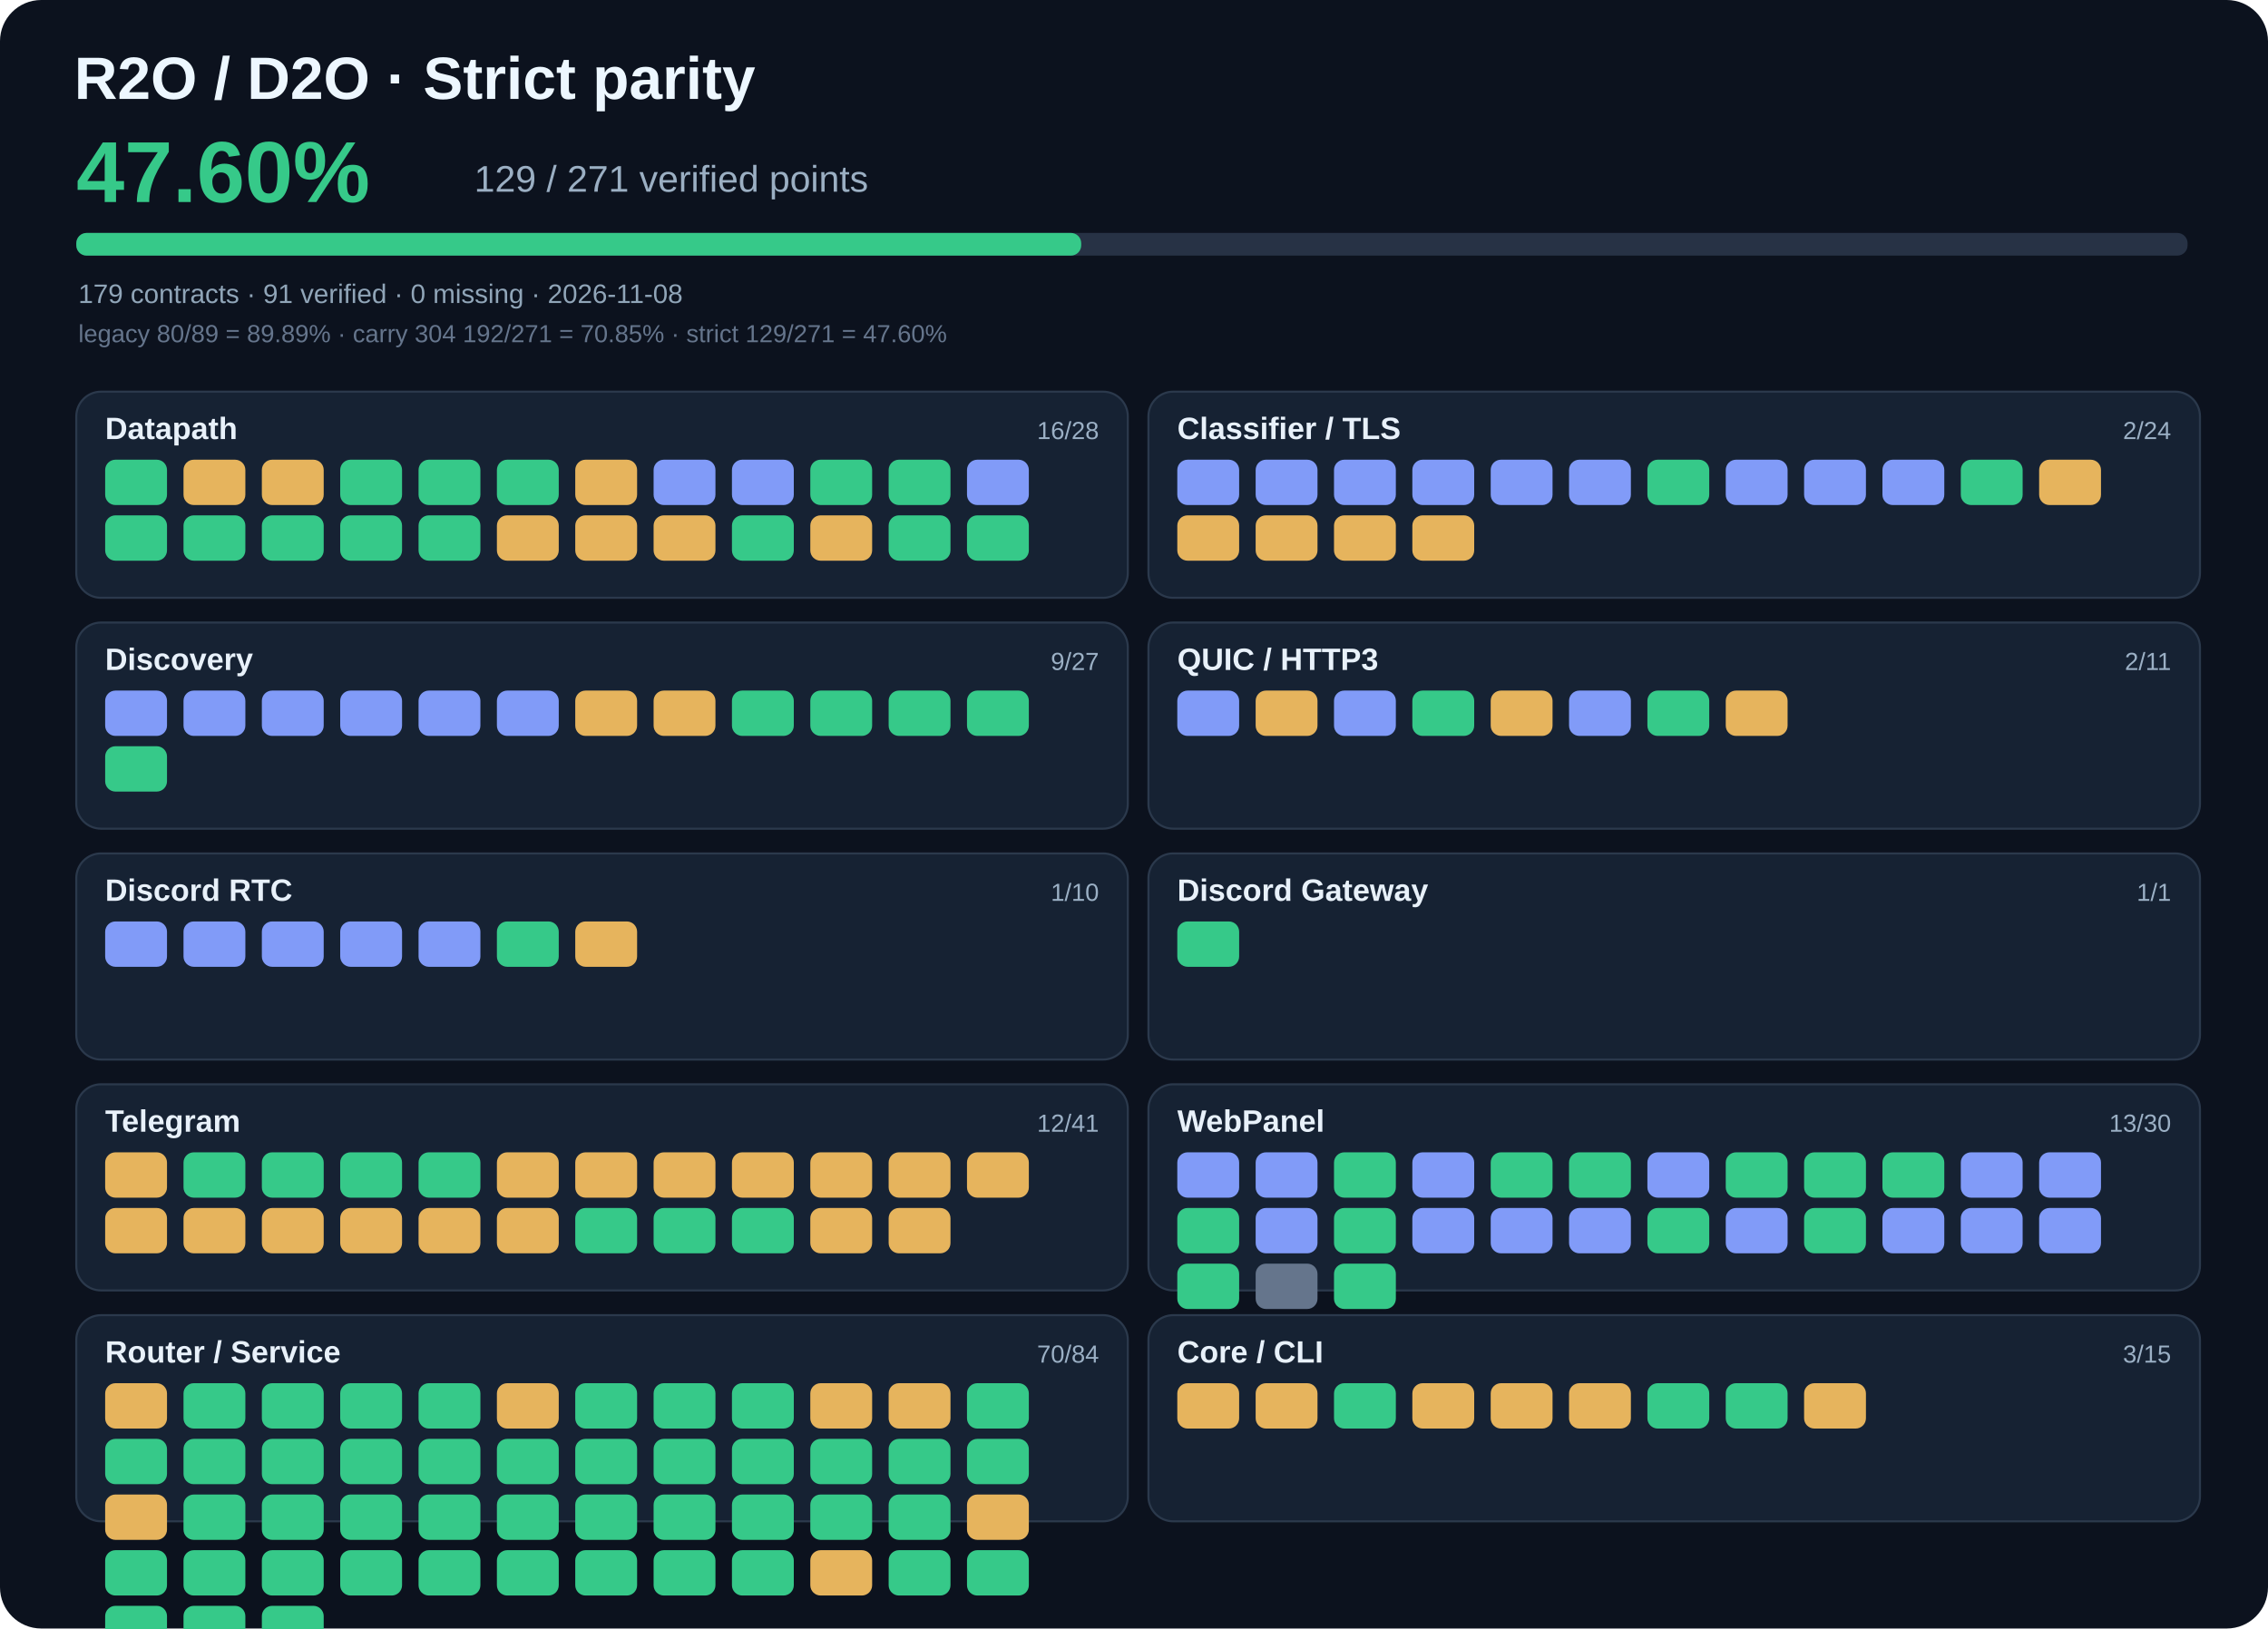
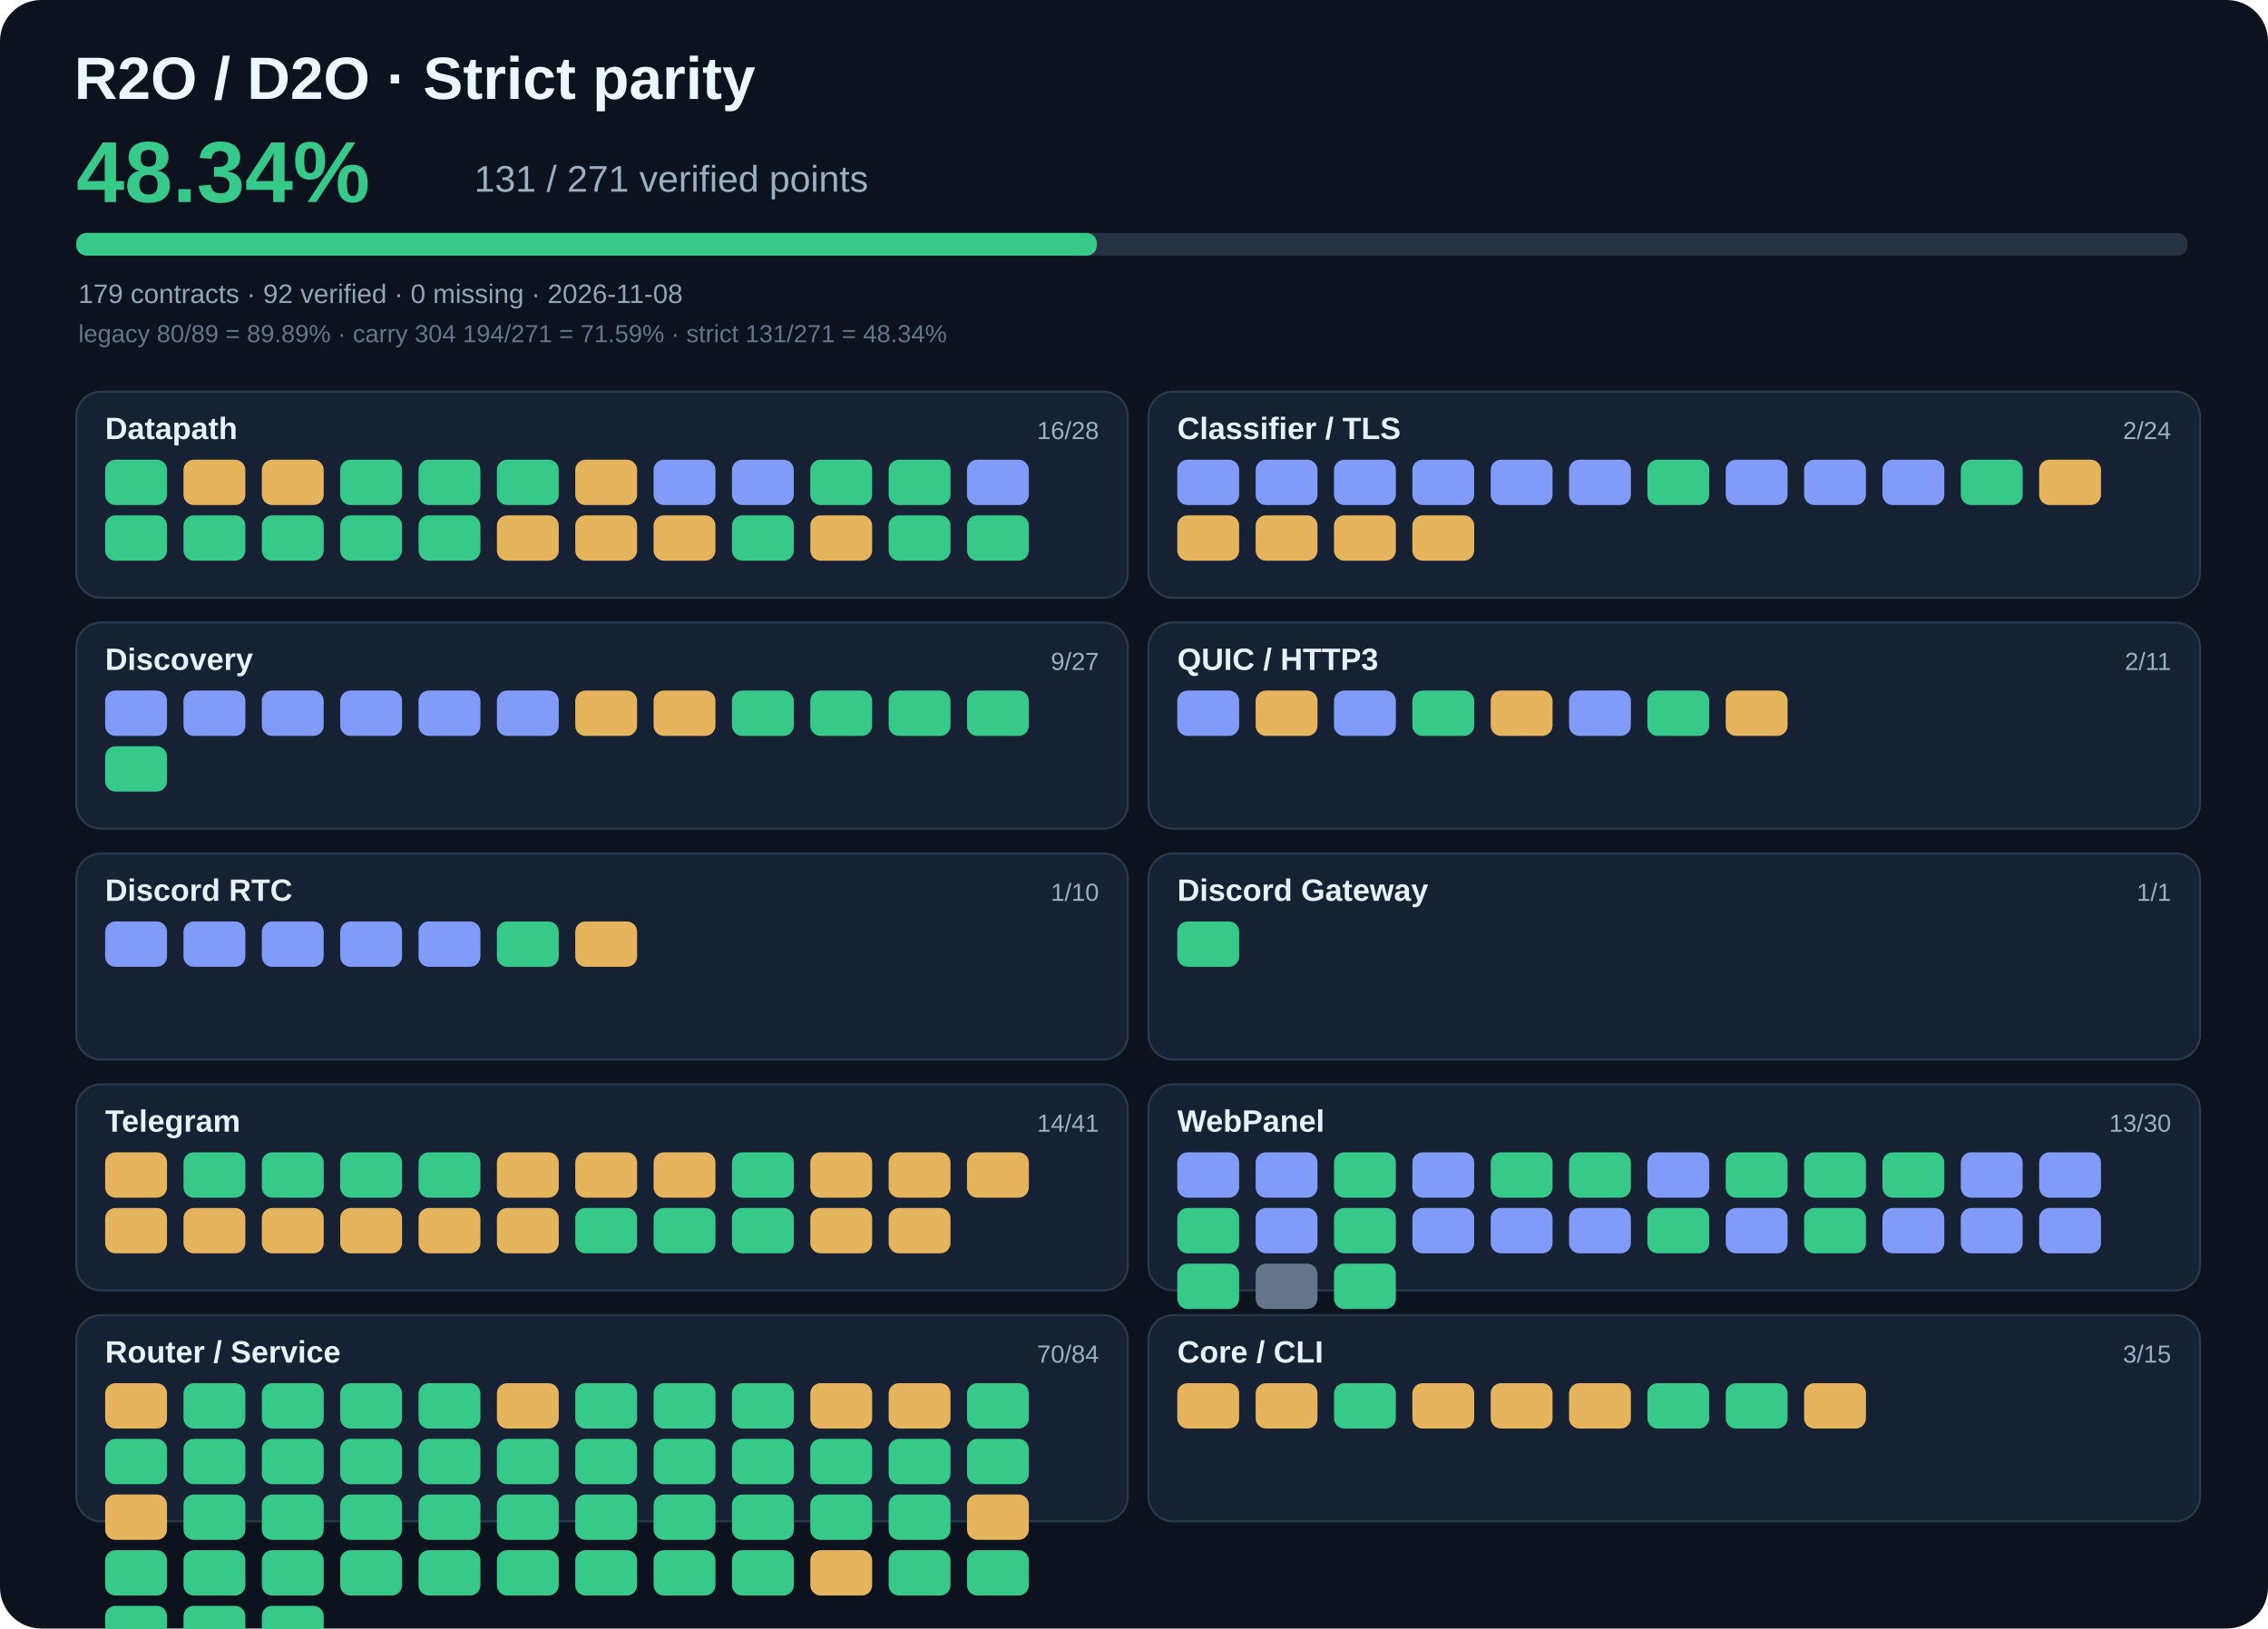
- <svg xmlns="http://www.w3.org/2000/svg" viewBox="0 0 1100 790" width="1100" height="790" role="img" aria-label="R2O strict parity 47.60%">
+ <svg xmlns="http://www.w3.org/2000/svg" viewBox="0 0 1100 790" width="1100" height="790" role="img" aria-label="R2O strict parity 48.34%">
  <rect width="1100" height="790" rx="20" fill="#0c121e" />
  <text x="36" y="48" fill="#edf7ff" font-family="Arial,sans-serif" font-size="29" font-weight="700">R2O / D2O · Strict parity</text>
-   <text x="37" y="98" fill="#36c989" font-family="Arial,sans-serif" font-size="42" font-weight="700">47.60%</text>
-   <text x="230" y="93" fill="#9bafc3" font-family="Arial,sans-serif" font-size="18">129 / 271 verified points</text>
+   <text x="37" y="98" fill="#36c989" font-family="Arial,sans-serif" font-size="42" font-weight="700">48.34%</text>
+   <text x="230" y="93" fill="#9bafc3" font-family="Arial,sans-serif" font-size="18">131 / 271 verified points</text>
  <rect x="37" y="113" width="1024" height="11" rx="5" fill="#273245" />
-   <rect x="37" y="113" width="487.4" height="11" rx="5" fill="#36c989" />
-   <text x="38" y="147" fill="#90a5b8" font-family="Arial,sans-serif" font-size="13">179 contracts · 91 verified · 0 missing · 2026-11-08</text>
-   <text x="38" y="166" fill="#65758c" font-family="Arial,sans-serif" font-size="12">legacy 80/89 = 89.89% · carry 304 192/271 = 70.85% · strict 129/271 = 47.60%</text>
+   <rect x="37" y="113" width="495.0" height="11" rx="5" fill="#36c989" />
+   <text x="38" y="147" fill="#90a5b8" font-family="Arial,sans-serif" font-size="13">179 contracts · 92 verified · 0 missing · 2026-11-08</text>
+   <text x="38" y="166" fill="#65758c" font-family="Arial,sans-serif" font-size="12">legacy 80/89 = 89.89% · carry 304 194/271 = 71.59% · strict 131/271 = 48.34%</text>
  <rect x="37" y="190" width="510" height="100" rx="12" fill="#162233" stroke="#2b394c" />
  <text x="51" y="213" fill="#e8f1fa" font-family="Arial,sans-serif" font-size="15" font-weight="700">Datapath</text>
  <text x="533" y="213" text-anchor="end" fill="#9bb0c5" font-family="Arial,sans-serif" font-size="12">16/28</text>
  <rect x="51" y="223" width="30" height="22" rx="5" fill="#36c989" />
  <rect x="89" y="223" width="30" height="22" rx="5" fill="#e6b45d" />
  <rect x="127" y="223" width="30" height="22" rx="5" fill="#e6b45d" />
  <rect x="165" y="223" width="30" height="22" rx="5" fill="#36c989" />
  <rect x="203" y="223" width="30" height="22" rx="5" fill="#36c989" />
  <rect x="241" y="223" width="30" height="22" rx="5" fill="#36c989" />
  <rect x="279" y="223" width="30" height="22" rx="5" fill="#e6b45d" />
  <rect x="317" y="223" width="30" height="22" rx="5" fill="#819bf8" />
  <rect x="355" y="223" width="30" height="22" rx="5" fill="#819bf8" />
  <rect x="393" y="223" width="30" height="22" rx="5" fill="#36c989" />
  <rect x="431" y="223" width="30" height="22" rx="5" fill="#36c989" />
  <rect x="469" y="223" width="30" height="22" rx="5" fill="#819bf8" />
  <rect x="51" y="250" width="30" height="22" rx="5" fill="#36c989" />
  <rect x="89" y="250" width="30" height="22" rx="5" fill="#36c989" />
  <rect x="127" y="250" width="30" height="22" rx="5" fill="#36c989" />
  <rect x="165" y="250" width="30" height="22" rx="5" fill="#36c989" />
  <rect x="203" y="250" width="30" height="22" rx="5" fill="#36c989" />
  <rect x="241" y="250" width="30" height="22" rx="5" fill="#e6b45d" />
  <rect x="279" y="250" width="30" height="22" rx="5" fill="#e6b45d" />
  <rect x="317" y="250" width="30" height="22" rx="5" fill="#e6b45d" />
  <rect x="355" y="250" width="30" height="22" rx="5" fill="#36c989" />
  <rect x="393" y="250" width="30" height="22" rx="5" fill="#e6b45d" />
  <rect x="431" y="250" width="30" height="22" rx="5" fill="#36c989" />
  <rect x="469" y="250" width="30" height="22" rx="5" fill="#36c989" />
  <rect x="557" y="190" width="510" height="100" rx="12" fill="#162233" stroke="#2b394c" />
  <text x="571" y="213" fill="#e8f1fa" font-family="Arial,sans-serif" font-size="15" font-weight="700">Classifier / TLS</text>
  <text x="1053" y="213" text-anchor="end" fill="#9bb0c5" font-family="Arial,sans-serif" font-size="12">2/24</text>
  <rect x="571" y="223" width="30" height="22" rx="5" fill="#819bf8" />
  <rect x="609" y="223" width="30" height="22" rx="5" fill="#819bf8" />
  <rect x="647" y="223" width="30" height="22" rx="5" fill="#819bf8" />
  <rect x="685" y="223" width="30" height="22" rx="5" fill="#819bf8" />
  <rect x="723" y="223" width="30" height="22" rx="5" fill="#819bf8" />
  <rect x="761" y="223" width="30" height="22" rx="5" fill="#819bf8" />
  <rect x="799" y="223" width="30" height="22" rx="5" fill="#36c989" />
  <rect x="837" y="223" width="30" height="22" rx="5" fill="#819bf8" />
  <rect x="875" y="223" width="30" height="22" rx="5" fill="#819bf8" />
  <rect x="913" y="223" width="30" height="22" rx="5" fill="#819bf8" />
  <rect x="951" y="223" width="30" height="22" rx="5" fill="#36c989" />
  <rect x="989" y="223" width="30" height="22" rx="5" fill="#e6b45d" />
  <rect x="571" y="250" width="30" height="22" rx="5" fill="#e6b45d" />
  <rect x="609" y="250" width="30" height="22" rx="5" fill="#e6b45d" />
  <rect x="647" y="250" width="30" height="22" rx="5" fill="#e6b45d" />
  <rect x="685" y="250" width="30" height="22" rx="5" fill="#e6b45d" />
  <rect x="37" y="302" width="510" height="100" rx="12" fill="#162233" stroke="#2b394c" />
  <text x="51" y="325" fill="#e8f1fa" font-family="Arial,sans-serif" font-size="15" font-weight="700">Discovery</text>
  <text x="533" y="325" text-anchor="end" fill="#9bb0c5" font-family="Arial,sans-serif" font-size="12">9/27</text>
  <rect x="51" y="335" width="30" height="22" rx="5" fill="#819bf8" />
  <rect x="89" y="335" width="30" height="22" rx="5" fill="#819bf8" />
  <rect x="127" y="335" width="30" height="22" rx="5" fill="#819bf8" />
  <rect x="165" y="335" width="30" height="22" rx="5" fill="#819bf8" />
  <rect x="203" y="335" width="30" height="22" rx="5" fill="#819bf8" />
  <rect x="241" y="335" width="30" height="22" rx="5" fill="#819bf8" />
  <rect x="279" y="335" width="30" height="22" rx="5" fill="#e6b45d" />
  <rect x="317" y="335" width="30" height="22" rx="5" fill="#e6b45d" />
  <rect x="355" y="335" width="30" height="22" rx="5" fill="#36c989" />
  <rect x="393" y="335" width="30" height="22" rx="5" fill="#36c989" />
  <rect x="431" y="335" width="30" height="22" rx="5" fill="#36c989" />
  <rect x="469" y="335" width="30" height="22" rx="5" fill="#36c989" />
  <rect x="51" y="362" width="30" height="22" rx="5" fill="#36c989" />
  <rect x="557" y="302" width="510" height="100" rx="12" fill="#162233" stroke="#2b394c" />
  <text x="571" y="325" fill="#e8f1fa" font-family="Arial,sans-serif" font-size="15" font-weight="700">QUIC / HTTP3</text>
  <text x="1053" y="325" text-anchor="end" fill="#9bb0c5" font-family="Arial,sans-serif" font-size="12">2/11</text>
  <rect x="571" y="335" width="30" height="22" rx="5" fill="#819bf8" />
  <rect x="609" y="335" width="30" height="22" rx="5" fill="#e6b45d" />
  <rect x="647" y="335" width="30" height="22" rx="5" fill="#819bf8" />
  <rect x="685" y="335" width="30" height="22" rx="5" fill="#36c989" />
  <rect x="723" y="335" width="30" height="22" rx="5" fill="#e6b45d" />
  <rect x="761" y="335" width="30" height="22" rx="5" fill="#819bf8" />
  <rect x="799" y="335" width="30" height="22" rx="5" fill="#36c989" />
  <rect x="837" y="335" width="30" height="22" rx="5" fill="#e6b45d" />
  <rect x="37" y="414" width="510" height="100" rx="12" fill="#162233" stroke="#2b394c" />
  <text x="51" y="437" fill="#e8f1fa" font-family="Arial,sans-serif" font-size="15" font-weight="700">Discord RTC</text>
  <text x="533" y="437" text-anchor="end" fill="#9bb0c5" font-family="Arial,sans-serif" font-size="12">1/10</text>
  <rect x="51" y="447" width="30" height="22" rx="5" fill="#819bf8" />
  <rect x="89" y="447" width="30" height="22" rx="5" fill="#819bf8" />
  <rect x="127" y="447" width="30" height="22" rx="5" fill="#819bf8" />
  <rect x="165" y="447" width="30" height="22" rx="5" fill="#819bf8" />
  <rect x="203" y="447" width="30" height="22" rx="5" fill="#819bf8" />
  <rect x="241" y="447" width="30" height="22" rx="5" fill="#36c989" />
  <rect x="279" y="447" width="30" height="22" rx="5" fill="#e6b45d" />
  <rect x="557" y="414" width="510" height="100" rx="12" fill="#162233" stroke="#2b394c" />
  <text x="571" y="437" fill="#e8f1fa" font-family="Arial,sans-serif" font-size="15" font-weight="700">Discord Gateway</text>
  <text x="1053" y="437" text-anchor="end" fill="#9bb0c5" font-family="Arial,sans-serif" font-size="12">1/1</text>
  <rect x="571" y="447" width="30" height="22" rx="5" fill="#36c989" />
  <rect x="37" y="526" width="510" height="100" rx="12" fill="#162233" stroke="#2b394c" />
  <text x="51" y="549" fill="#e8f1fa" font-family="Arial,sans-serif" font-size="15" font-weight="700">Telegram</text>
-   <text x="533" y="549" text-anchor="end" fill="#9bb0c5" font-family="Arial,sans-serif" font-size="12">12/41</text>
+   <text x="533" y="549" text-anchor="end" fill="#9bb0c5" font-family="Arial,sans-serif" font-size="12">14/41</text>
  <rect x="51" y="559" width="30" height="22" rx="5" fill="#e6b45d" />
  <rect x="89" y="559" width="30" height="22" rx="5" fill="#36c989" />
  <rect x="127" y="559" width="30" height="22" rx="5" fill="#36c989" />
  <rect x="165" y="559" width="30" height="22" rx="5" fill="#36c989" />
  <rect x="203" y="559" width="30" height="22" rx="5" fill="#36c989" />
  <rect x="241" y="559" width="30" height="22" rx="5" fill="#e6b45d" />
  <rect x="279" y="559" width="30" height="22" rx="5" fill="#e6b45d" />
  <rect x="317" y="559" width="30" height="22" rx="5" fill="#e6b45d" />
-   <rect x="355" y="559" width="30" height="22" rx="5" fill="#e6b45d" />
+   <rect x="355" y="559" width="30" height="22" rx="5" fill="#36c989" />
  <rect x="393" y="559" width="30" height="22" rx="5" fill="#e6b45d" />
  <rect x="431" y="559" width="30" height="22" rx="5" fill="#e6b45d" />
  <rect x="469" y="559" width="30" height="22" rx="5" fill="#e6b45d" />
  <rect x="51" y="586" width="30" height="22" rx="5" fill="#e6b45d" />
  <rect x="89" y="586" width="30" height="22" rx="5" fill="#e6b45d" />
  <rect x="127" y="586" width="30" height="22" rx="5" fill="#e6b45d" />
  <rect x="165" y="586" width="30" height="22" rx="5" fill="#e6b45d" />
  <rect x="203" y="586" width="30" height="22" rx="5" fill="#e6b45d" />
  <rect x="241" y="586" width="30" height="22" rx="5" fill="#e6b45d" />
  <rect x="279" y="586" width="30" height="22" rx="5" fill="#36c989" />
  <rect x="317" y="586" width="30" height="22" rx="5" fill="#36c989" />
  <rect x="355" y="586" width="30" height="22" rx="5" fill="#36c989" />
  <rect x="393" y="586" width="30" height="22" rx="5" fill="#e6b45d" />
  <rect x="431" y="586" width="30" height="22" rx="5" fill="#e6b45d" />
  <rect x="557" y="526" width="510" height="100" rx="12" fill="#162233" stroke="#2b394c" />
  <text x="571" y="549" fill="#e8f1fa" font-family="Arial,sans-serif" font-size="15" font-weight="700">WebPanel</text>
  <text x="1053" y="549" text-anchor="end" fill="#9bb0c5" font-family="Arial,sans-serif" font-size="12">13/30</text>
  <rect x="571" y="559" width="30" height="22" rx="5" fill="#819bf8" />
  <rect x="609" y="559" width="30" height="22" rx="5" fill="#819bf8" />
  <rect x="647" y="559" width="30" height="22" rx="5" fill="#36c989" />
  <rect x="685" y="559" width="30" height="22" rx="5" fill="#819bf8" />
  <rect x="723" y="559" width="30" height="22" rx="5" fill="#36c989" />
  <rect x="761" y="559" width="30" height="22" rx="5" fill="#36c989" />
  <rect x="799" y="559" width="30" height="22" rx="5" fill="#819bf8" />
  <rect x="837" y="559" width="30" height="22" rx="5" fill="#36c989" />
  <rect x="875" y="559" width="30" height="22" rx="5" fill="#36c989" />
  <rect x="913" y="559" width="30" height="22" rx="5" fill="#36c989" />
  <rect x="951" y="559" width="30" height="22" rx="5" fill="#819bf8" />
  <rect x="989" y="559" width="30" height="22" rx="5" fill="#819bf8" />
  <rect x="571" y="586" width="30" height="22" rx="5" fill="#36c989" />
  <rect x="609" y="586" width="30" height="22" rx="5" fill="#819bf8" />
  <rect x="647" y="586" width="30" height="22" rx="5" fill="#36c989" />
  <rect x="685" y="586" width="30" height="22" rx="5" fill="#819bf8" />
  <rect x="723" y="586" width="30" height="22" rx="5" fill="#819bf8" />
  <rect x="761" y="586" width="30" height="22" rx="5" fill="#819bf8" />
  <rect x="799" y="586" width="30" height="22" rx="5" fill="#36c989" />
  <rect x="837" y="586" width="30" height="22" rx="5" fill="#819bf8" />
  <rect x="875" y="586" width="30" height="22" rx="5" fill="#36c989" />
  <rect x="913" y="586" width="30" height="22" rx="5" fill="#819bf8" />
  <rect x="951" y="586" width="30" height="22" rx="5" fill="#819bf8" />
  <rect x="989" y="586" width="30" height="22" rx="5" fill="#819bf8" />
  <rect x="571" y="613" width="30" height="22" rx="5" fill="#36c989" />
  <rect x="609" y="613" width="30" height="22" rx="5" fill="#65758c" />
  <rect x="647" y="613" width="30" height="22" rx="5" fill="#36c989" />
  <rect x="37" y="638" width="510" height="100" rx="12" fill="#162233" stroke="#2b394c" />
  <text x="51" y="661" fill="#e8f1fa" font-family="Arial,sans-serif" font-size="15" font-weight="700">Router / Service</text>
  <text x="533" y="661" text-anchor="end" fill="#9bb0c5" font-family="Arial,sans-serif" font-size="12">70/84</text>
  <rect x="51" y="671" width="30" height="22" rx="5" fill="#e6b45d" />
  <rect x="89" y="671" width="30" height="22" rx="5" fill="#36c989" />
  <rect x="127" y="671" width="30" height="22" rx="5" fill="#36c989" />
  <rect x="165" y="671" width="30" height="22" rx="5" fill="#36c989" />
  <rect x="203" y="671" width="30" height="22" rx="5" fill="#36c989" />
  <rect x="241" y="671" width="30" height="22" rx="5" fill="#e6b45d" />
  <rect x="279" y="671" width="30" height="22" rx="5" fill="#36c989" />
  <rect x="317" y="671" width="30" height="22" rx="5" fill="#36c989" />
  <rect x="355" y="671" width="30" height="22" rx="5" fill="#36c989" />
  <rect x="393" y="671" width="30" height="22" rx="5" fill="#e6b45d" />
  <rect x="431" y="671" width="30" height="22" rx="5" fill="#e6b45d" />
  <rect x="469" y="671" width="30" height="22" rx="5" fill="#36c989" />
  <rect x="51" y="698" width="30" height="22" rx="5" fill="#36c989" />
  <rect x="89" y="698" width="30" height="22" rx="5" fill="#36c989" />
  <rect x="127" y="698" width="30" height="22" rx="5" fill="#36c989" />
  <rect x="165" y="698" width="30" height="22" rx="5" fill="#36c989" />
  <rect x="203" y="698" width="30" height="22" rx="5" fill="#36c989" />
  <rect x="241" y="698" width="30" height="22" rx="5" fill="#36c989" />
  <rect x="279" y="698" width="30" height="22" rx="5" fill="#36c989" />
  <rect x="317" y="698" width="30" height="22" rx="5" fill="#36c989" />
  <rect x="355" y="698" width="30" height="22" rx="5" fill="#36c989" />
  <rect x="393" y="698" width="30" height="22" rx="5" fill="#36c989" />
  <rect x="431" y="698" width="30" height="22" rx="5" fill="#36c989" />
  <rect x="469" y="698" width="30" height="22" rx="5" fill="#36c989" />
  <rect x="51" y="725" width="30" height="22" rx="5" fill="#e6b45d" />
  <rect x="89" y="725" width="30" height="22" rx="5" fill="#36c989" />
  <rect x="127" y="725" width="30" height="22" rx="5" fill="#36c989" />
  <rect x="165" y="725" width="30" height="22" rx="5" fill="#36c989" />
  <rect x="203" y="725" width="30" height="22" rx="5" fill="#36c989" />
  <rect x="241" y="725" width="30" height="22" rx="5" fill="#36c989" />
  <rect x="279" y="725" width="30" height="22" rx="5" fill="#36c989" />
  <rect x="317" y="725" width="30" height="22" rx="5" fill="#36c989" />
  <rect x="355" y="725" width="30" height="22" rx="5" fill="#36c989" />
  <rect x="393" y="725" width="30" height="22" rx="5" fill="#36c989" />
  <rect x="431" y="725" width="30" height="22" rx="5" fill="#36c989" />
  <rect x="469" y="725" width="30" height="22" rx="5" fill="#e6b45d" />
  <rect x="51" y="752" width="30" height="22" rx="5" fill="#36c989" />
  <rect x="89" y="752" width="30" height="22" rx="5" fill="#36c989" />
  <rect x="127" y="752" width="30" height="22" rx="5" fill="#36c989" />
  <rect x="165" y="752" width="30" height="22" rx="5" fill="#36c989" />
  <rect x="203" y="752" width="30" height="22" rx="5" fill="#36c989" />
  <rect x="241" y="752" width="30" height="22" rx="5" fill="#36c989" />
  <rect x="279" y="752" width="30" height="22" rx="5" fill="#36c989" />
  <rect x="317" y="752" width="30" height="22" rx="5" fill="#36c989" />
  <rect x="355" y="752" width="30" height="22" rx="5" fill="#36c989" />
  <rect x="393" y="752" width="30" height="22" rx="5" fill="#e6b45d" />
  <rect x="431" y="752" width="30" height="22" rx="5" fill="#36c989" />
  <rect x="469" y="752" width="30" height="22" rx="5" fill="#36c989" />
  <rect x="51" y="779" width="30" height="22" rx="5" fill="#36c989" />
  <rect x="89" y="779" width="30" height="22" rx="5" fill="#36c989" />
  <rect x="127" y="779" width="30" height="22" rx="5" fill="#36c989" />
  <rect x="557" y="638" width="510" height="100" rx="12" fill="#162233" stroke="#2b394c" />
  <text x="571" y="661" fill="#e8f1fa" font-family="Arial,sans-serif" font-size="15" font-weight="700">Core / CLI</text>
  <text x="1053" y="661" text-anchor="end" fill="#9bb0c5" font-family="Arial,sans-serif" font-size="12">3/15</text>
  <rect x="571" y="671" width="30" height="22" rx="5" fill="#e6b45d" />
  <rect x="609" y="671" width="30" height="22" rx="5" fill="#e6b45d" />
  <rect x="647" y="671" width="30" height="22" rx="5" fill="#36c989" />
  <rect x="685" y="671" width="30" height="22" rx="5" fill="#e6b45d" />
  <rect x="723" y="671" width="30" height="22" rx="5" fill="#e6b45d" />
  <rect x="761" y="671" width="30" height="22" rx="5" fill="#e6b45d" />
  <rect x="799" y="671" width="30" height="22" rx="5" fill="#36c989" />
  <rect x="837" y="671" width="30" height="22" rx="5" fill="#36c989" />
  <rect x="875" y="671" width="30" height="22" rx="5" fill="#e6b45d" />
</svg>
